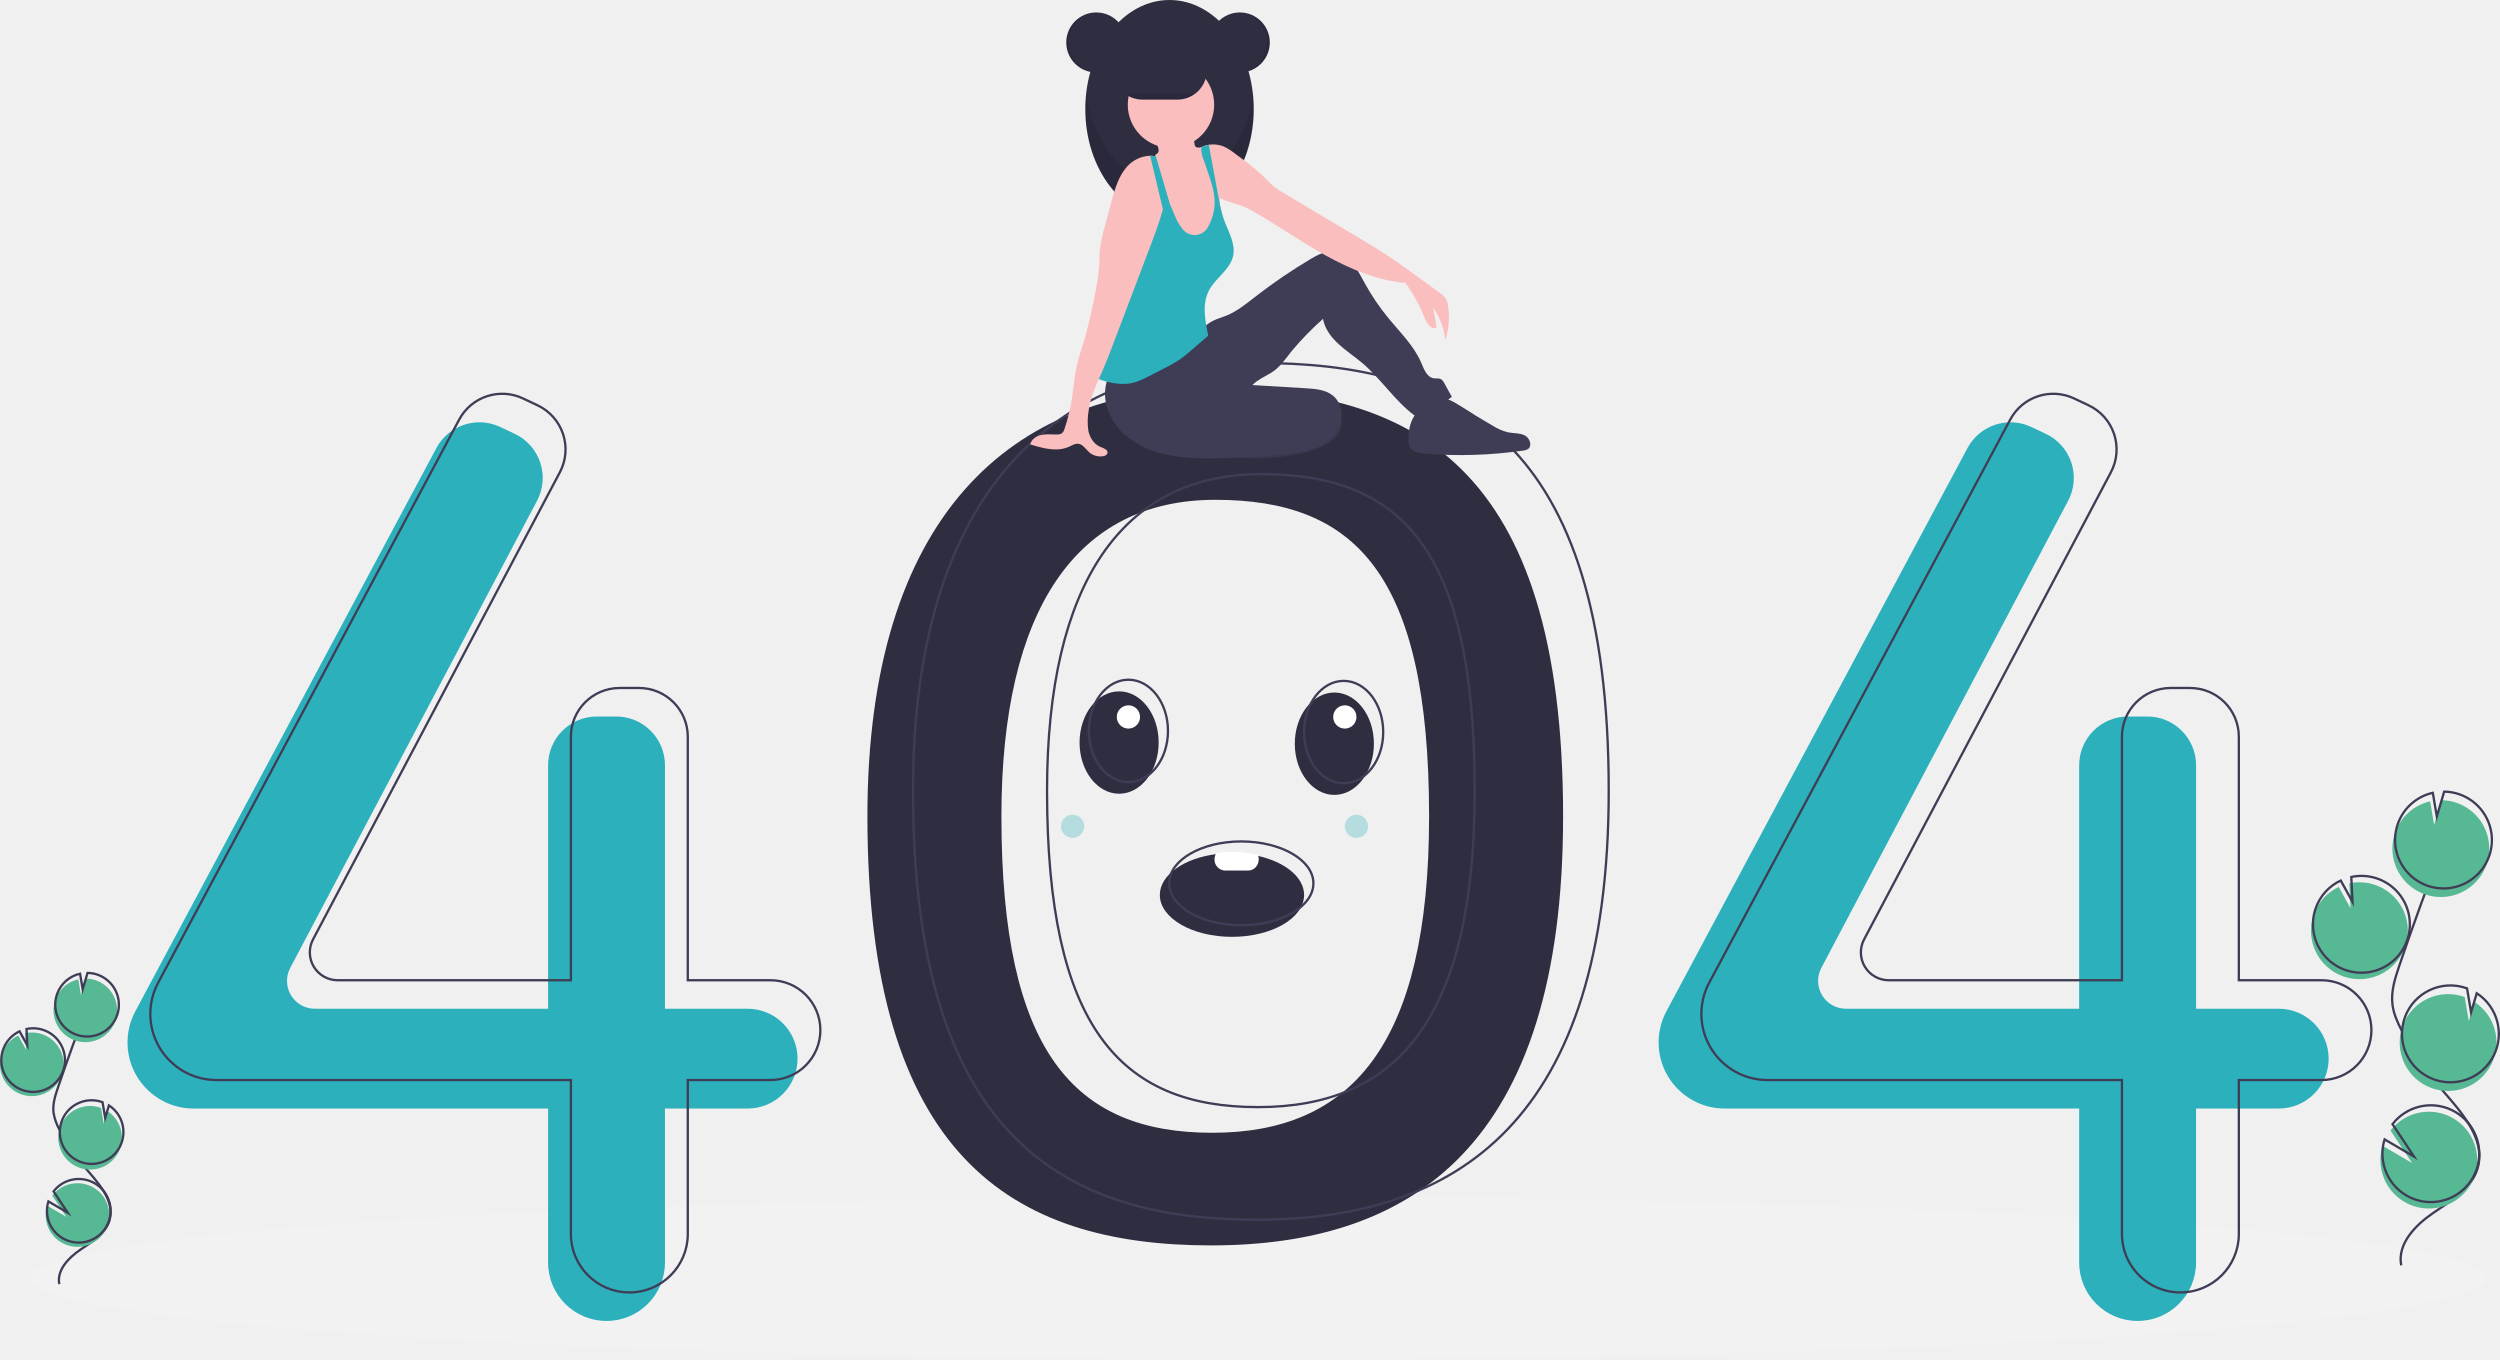
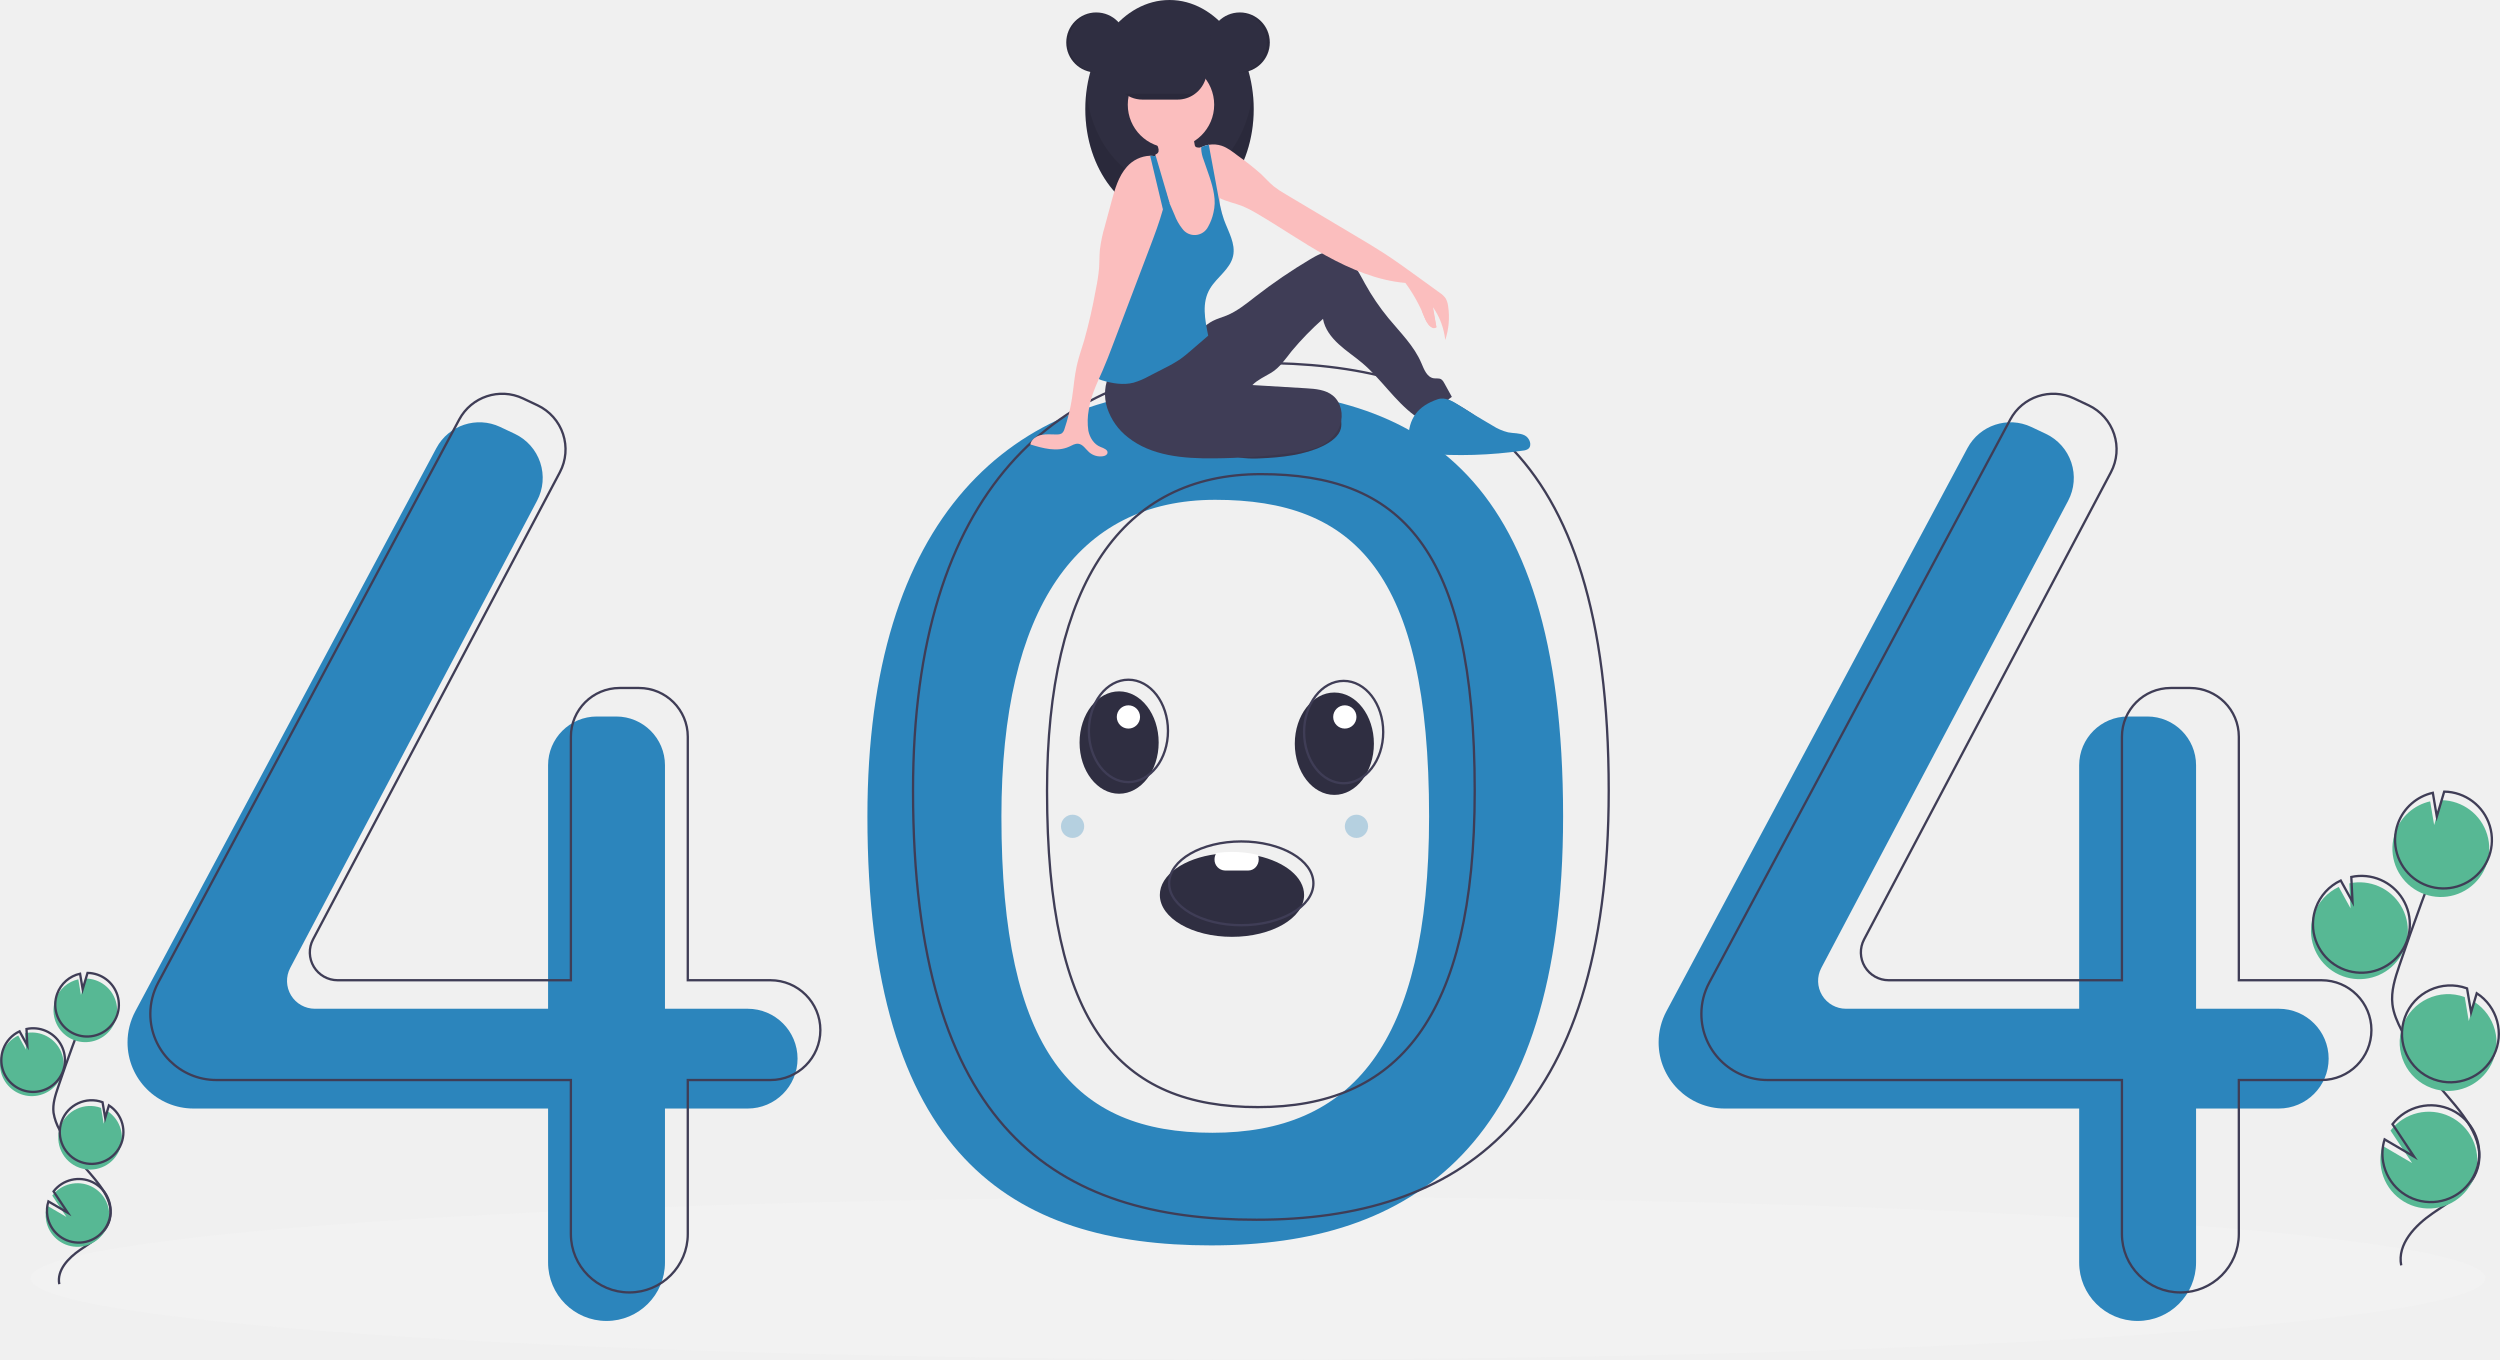
<svg xmlns="http://www.w3.org/2000/svg" id="currentIllo" data-name="Layer 1" width="1074.392" height="584.231" viewBox="0 0 1074.392 584.231" class="injected-svg DownloadModal__ImageFile-sc-p17csy-5 iIfSkb grid_media">
  <ellipse cx="540.643" cy="549.309" rx="527.5" ry="34.922" fill="#f2f2f2" />
-   <path d="M583.48,324.894c-85.944,0-147.651,55.139-147.651,183.798,0,145.813,61.707,184.411,147.651,184.411s151.327-42.274,151.327-184.411C734.807,356.753,669.424,324.894,583.48,324.894Zm.565,319.808c-59.527,0-90.626-34.923-90.626-135.916,0-89.112,32.372-136.105,91.899-136.105s91.899,30.868,91.899,136.105C677.217,607.234,643.572,644.703,584.045,644.703Z" transform="translate(-63.054 -157.8845)" fill="#2f2e41" />
-   <path d="M384.365,591.401H348.831V486.762A20.956,20.956,0,0,0,327.875,465.806h-8.326a20.956,20.956,0,0,0-20.956,20.956V591.401H198.363a11.963,11.963,0,0,1-10.578-17.552l106.082-200.78A20.956,20.956,0,0,0,284.287,344.33l-6.262-2.957a20.956,20.956,0,0,0-27.429,9.07L121.214,592.475a28.416,28.416,0,0,0-3.356,13.396v0a28.416,28.416,0,0,0,28.416,28.416H298.593v66.167a25.119,25.119,0,0,0,25.119,25.119h0a25.119,25.119,0,0,0,25.119-25.119V634.287h35.534a21.443,21.443,0,0,0,21.443-21.443v0A21.443,21.443,0,0,0,384.365,591.401Z" transform="translate(-63.054 -157.8845)" fill="#2cb1bc" />
-   <path d="M1042.362,591.401h-35.534V486.762A20.956,20.956,0,0,0,985.872,465.806h-8.326a20.956,20.956,0,0,0-20.956,20.956V591.401H856.359a11.963,11.963,0,0,1-10.578-17.552L951.864,373.069A20.956,20.956,0,0,0,942.284,344.33l-6.262-2.957a20.956,20.956,0,0,0-27.429,9.07L779.211,592.475a28.416,28.416,0,0,0-3.356,13.396v0a28.416,28.416,0,0,0,28.416,28.416H956.589v66.167a25.119,25.119,0,0,0,25.119,25.119h0a25.119,25.119,0,0,0,25.119-25.119V634.287h35.534a21.443,21.443,0,0,0,21.443-21.443v0A21.443,21.443,0,0,0,1042.362,591.401Z" transform="translate(-63.054 -157.8845)" fill="#2cb1bc" />
+   <path d="M583.48,324.894c-85.944,0-147.651,55.139-147.651,183.798,0,145.813,61.707,184.411,147.651,184.411s151.327-42.274,151.327-184.411C734.807,356.753,669.424,324.894,583.48,324.894Zm.565,319.808c-59.527,0-90.626-34.923-90.626-135.916,0-89.112,32.372-136.105,91.899-136.105s91.899,30.868,91.899,136.105C677.217,607.234,643.572,644.703,584.045,644.703Z" transform="translate(-63.054 -157.8845)" fill="#2c85bc" />
+   <path d="M384.365,591.401H348.831V486.762A20.956,20.956,0,0,0,327.875,465.806h-8.326a20.956,20.956,0,0,0-20.956,20.956V591.401H198.363a11.963,11.963,0,0,1-10.578-17.552l106.082-200.78A20.956,20.956,0,0,0,284.287,344.33l-6.262-2.957a20.956,20.956,0,0,0-27.429,9.07L121.214,592.475a28.416,28.416,0,0,0-3.356,13.396v0a28.416,28.416,0,0,0,28.416,28.416H298.593v66.167a25.119,25.119,0,0,0,25.119,25.119h0a25.119,25.119,0,0,0,25.119-25.119V634.287h35.534a21.443,21.443,0,0,0,21.443-21.443v0A21.443,21.443,0,0,0,384.365,591.401Z" transform="translate(-63.054 -157.8845)" fill="#2c85bc" />
+   <path d="M1042.362,591.401h-35.534V486.762A20.956,20.956,0,0,0,985.872,465.806h-8.326a20.956,20.956,0,0,0-20.956,20.956V591.401H856.359a11.963,11.963,0,0,1-10.578-17.552L951.864,373.069A20.956,20.956,0,0,0,942.284,344.33l-6.262-2.957a20.956,20.956,0,0,0-27.429,9.07L779.211,592.475a28.416,28.416,0,0,0-3.356,13.396v0a28.416,28.416,0,0,0,28.416,28.416H956.589v66.167a25.119,25.119,0,0,0,25.119,25.119h0a25.119,25.119,0,0,0,25.119-25.119V634.287h35.534a21.443,21.443,0,0,0,21.443-21.443v0A21.443,21.443,0,0,0,1042.362,591.401Z" transform="translate(-63.054 -157.8845)" fill="#2c85bc" />
  <path d="M394.168,579.148H358.634V474.509a20.956,20.956,0,0,0-20.956-20.956h-8.326a20.956,20.956,0,0,0-20.956,20.956V579.148H208.165a11.963,11.963,0,0,1-10.578-17.552L303.67,360.816a20.956,20.956,0,0,0-9.58-28.739l-6.262-2.957a20.956,20.956,0,0,0-27.429,9.07L131.017,580.222a28.416,28.416,0,0,0-3.356,13.396v0a28.416,28.416,0,0,0,28.416,28.416H308.395v66.167a25.119,25.119,0,0,0,25.119,25.119h0a25.119,25.119,0,0,0,25.119-25.119V622.034h35.534a21.443,21.443,0,0,0,21.443-21.443v0A21.443,21.443,0,0,0,394.168,579.148Z" transform="translate(-63.054 -157.8845)" fill="none" stroke="#3f3d56" stroke-miterlimit="10" />
  <path d="M1060.742,579.148h-35.534V474.509a20.956,20.956,0,0,0-20.956-20.956H995.925a20.956,20.956,0,0,0-20.956,20.956V579.148H874.739a11.963,11.963,0,0,1-10.578-17.552L970.244,360.816a20.956,20.956,0,0,0-9.58-28.739l-6.262-2.957a20.956,20.956,0,0,0-27.429,9.07L797.59,580.222a28.416,28.416,0,0,0-3.356,13.396v0a28.416,28.416,0,0,0,28.416,28.416H974.969v66.167a25.119,25.119,0,0,0,25.119,25.119h0a25.119,25.119,0,0,0,25.119-25.119V622.034h35.534a21.443,21.443,0,0,0,21.443-21.443v0A21.443,21.443,0,0,0,1060.742,579.148Z" transform="translate(-63.054 -157.8845)" fill="none" stroke="#3f3d56" stroke-miterlimit="10" />
  <path d="M603.085,313.866c-85.944,0-147.651,55.139-147.651,183.798,0,145.813,61.707,184.411,147.651,184.411s151.327-42.274,151.327-184.411C754.412,345.725,689.029,313.866,603.085,313.866Zm.565,319.808c-59.527,0-90.626-34.923-90.626-135.916,0-89.112,32.372-136.105,91.899-136.105s91.899,30.868,91.899,136.105C696.822,596.206,663.177,633.675,603.65,633.675Z" transform="translate(-63.054 -157.8845)" fill="none" stroke="#3f3d56" stroke-miterlimit="10" />
  <circle cx="471.141" cy="18.25" r="12.901" fill="#2f2e41" />
  <ellipse cx="502.607" cy="46.885" rx="36.186" ry="46.885" fill="#2f2e41" />
  <path d="M565.661,237.494c-18.128,0-33.141-17.271-35.776-39.805a60.976,60.976,0,0,0-.41,7.08c0,25.894,16.201,46.885,36.186,46.885s36.186-20.991,36.186-46.885a60.976,60.976,0,0,0-.41-7.08C598.803,220.224,583.789,237.494,565.661,237.494Z" transform="translate(-63.054 -157.8845)" opacity="0.1" />
  <path d="M639.296,342.073c-.777,3.193-4.128,5.751-7.839,7.538-7.802,3.757-17.425,4.878-26.76,5.254a45.176,45.176,0,0,1-7.144-.132,20.537,20.537,0,0,1-12.251-5.631,1.681,1.681,0,0,1,.044-2.844c4.969-5.459,13.262-8.806,21.616-11.216,6.334-1.827,17.381-6.561,24.29-5.922C637.944,329.739,640.277,338.041,639.296,342.073Z" transform="translate(-63.054 -157.8845)" fill="#3f3d56" />
  <path d="M639.296,342.073c-.777,3.193-4.128,5.751-7.839,7.538-7.802,3.757-17.425,4.878-26.76,5.254a45.176,45.176,0,0,1-7.144-.132,20.537,20.537,0,0,1-12.251-5.631,1.681,1.681,0,0,1,.044-2.844c4.969-5.459,13.262-8.806,21.616-11.216,6.334-1.827,17.381-6.561,24.29-5.922C637.944,329.739,640.277,338.041,639.296,342.073Z" transform="translate(-63.054 -157.8845)" opacity="0.1" />
  <path d="M540.098,318.206a19.77,19.77,0,0,0-1.199,15.075,26.339,26.339,0,0,0,8.829,12.497c10.095,8.092,23.988,9.205,36.925,9.093a284.649,284.649,0,0,0,33.905-2.324,40.538,40.538,0,0,0,11.001-2.554c4.222-1.827,7.933-5.178,9.436-9.526s.436-9.672-3.134-12.574c-3.137-2.55-7.463-2.9-11.498-3.143l-23.088-1.387c2.281-2.308,5.318-3.614,8.096-5.292,3.685-2.226,6.134-5.965,8.813-9.335a129.001,129.001,0,0,1,13.439-13.817c.751,4.31,3.478,7.85,6.687,10.824s6.908,5.368,10.244,8.2c8.079,6.858,13.896,16.167,22.392,22.5a43.829,43.829,0,0,0,16.049-8.012l-3.302-5.981a3.94,3.94,0,0,0-1.245-1.553c-.935-.575-2.14-.279-3.225-.441-2.901-.435-4.168-3.784-5.306-6.487-3.125-7.422-9.108-13.18-14.218-19.404a98.009,98.009,0,0,1-9.996-14.723c-1.717-3.102-3.288-6.331-5.617-9.003s-5.594-4.773-9.139-4.781c-3.132-.007-6.021,1.584-8.714,3.183a230.477,230.477,0,0,0-23.63,16.099c-3.944,3.062-7.863,6.296-12.489,8.174-1.947.79-4,1.331-5.869,2.292-3.273,1.684-5.757,4.534-8.431,7.064C566.277,311.892,553.219,317.738,540.098,318.206Z" transform="translate(-63.054 -157.8845)" fill="#3f3d56" />
  <path d="M588.374,253.983a23.774,23.774,0,0,1-1.734,8.033,10.045,10.045,0,0,1-5.768,5.573,12.375,12.375,0,0,1-5.623.182,10.882,10.882,0,0,1-4.582-1.561c-2.165-1.488-3.244-4.144-3.637-6.743-.393-2.596-.217-5.249-.469-7.863a42.944,42.944,0,0,0-1.202-6.255c-.17-.683-.343-1.362-.513-2.042-.167-.68-.33-1.359-.481-2.039-.138-.639-.267-1.281-.378-1.926-.091-.544-.173-1.092-.233-1.643a18.423,18.423,0,0,0-.809-4.811,14.607,14.607,0,0,0-1.687-2.854c-.286-.409-.563-.818-.818-1.243a5.89,5.89,0,0,1-.972-3.748,3.286,3.286,0,0,1,.148-.601c.025-.076.053-.151.085-.223A1.802,1.802,0,0,0,560.932,223.07a3.433,3.433,0,0,0-.148-1.778,11.318,11.318,0,0,0-.96-2.288c-.264-.478-1.161-1.34-1.167-1.888-.013-1.101,2.14-1.989,3.011-2.423a16.796,16.796,0,0,1,8.597-1.743c1.904.129,3.968.714,5.019,2.31.944,1.438.818,3.301,1.221,4.972a1.471,1.471,0,0,0,.299.664,1.341,1.341,0,0,0,.739.34,4.549,4.549,0,0,0,1.416.057h.003a2.931,2.931,0,0,0,.371-.054,4.957,4.957,0,0,0,2.033-.878q.585-.156,1.18-.255a.251.251,0,0,0,.047-.009c1.576,4.975,1.781,10.308,3.071,15.374.639,2.52,1.554,5.009,1.683,7.602.009.113.013.23.016.346.019.834-.047,1.674-.013,2.505a6.981,6.981,0,0,0,.126,1.114,15.611,15.611,0,0,0,.525,1.743l.009.028c.06.183.116.368.164.554.035.135.066.267.091.403l.003.009A14.938,14.938,0,0,1,588.374,253.983Z" transform="translate(-63.054 -157.8845)" fill="#fbbebe" />
  <circle cx="503.237" cy="44.997" r="18.565" fill="#fbbebe" />
  <path d="M684.157,304.033a30.445,30.445,0,0,0-5.236-14.103q.722,4.295,1.447,8.587a3.214,3.214,0,0,1-3.367-1.035,10.337,10.337,0,0,1-1.765-3.276,67.466,67.466,0,0,0-8.21-14.736c-11.819-.985-23.502-5.884-33.896-11.595-10.396-5.708-20.126-12.552-30.384-18.502a43.573,43.573,0,0,0-5.544-2.832c-3.21-1.287-6.812-1.954-9.855-3.468-.204-.101-.409-.208-.61-.318a12.578,12.578,0,0,1-1.945-1.306,10.344,10.344,0,0,1-.931-.856,20.351,20.351,0,0,1-3.559-5.953c-1.633-3.612-2.215-7.97-3.845-11.583a11.203,11.203,0,0,1,2.502-1.765h.003c.132-.069.264-.135.4-.198a11.94,11.94,0,0,1,2.004-.733q.585-.156,1.18-.255a.251.251,0,0,0,.047-.009,11.566,11.566,0,0,1,5.491.434c2.587.875,4.767,2.621,6.941,4.273a114.02,114.02,0,0,1,10.148,8.049c1.794,1.718,3.43,3.606,5.359,5.167a42.144,42.144,0,0,0,5.057,3.351q15.656,9.327,31.315,18.65c3.534,2.105,7.07,4.21,10.526,6.438,5.249,3.386,10.308,7.055,15.365,10.721q4.47,3.238,8.936,6.479a9.728,9.728,0,0,1,2.533,2.341,8.472,8.472,0,0,1,1.123,3.433A31.387,31.387,0,0,1,684.157,304.033Z" transform="translate(-63.054 -157.8845)" fill="#fbbebe" />
-   <path d="M592.977,267.944c-1.252,5.617-6.929,9.012-9.896,13.946-3.688,6.123-2.184,13.241-.799,20.255q-3.795,3.271-7.593,6.542c-1.397,1.199-2.794,2.404-4.298,3.464a57.351,57.351,0,0,1-6.86,3.94q-3.361,1.728-6.721,3.458a32.128,32.128,0,0,1-6.58,2.788c-4.415,1.133-9.103.34-13.471-.972a6.088,6.088,0,0,1-1.473-.601,2.394,2.394,0,0,1-.699-.632,3.911,3.911,0,0,1-.444-2.539c.444-7.351,2.24-14.547,4.031-21.69a85.26,85.26,0,0,1,3.848-12.577,85.077,85.077,0,0,1,5.415-10.151,68.368,68.368,0,0,1,7.929-11.514,18.479,18.479,0,0,0,3.675-4.739c1.117-2.549.686-5.472.913-8.247a17.148,17.148,0,0,1,1.633-6.007v-.003a17.093,17.093,0,0,1,1.743-2.882q.458,1.067.916,2.13.302.699.598,1.394.387.897.768,1.787,1.1,2.558,2.196,5.113a21.59,21.59,0,0,0,3.335,5.944,6.499,6.499,0,0,0,11.123-.853,21.261,21.261,0,0,0,2.272-6.013,19.215,19.215,0,0,0,.252-7.835c-.758-5.009-2.889-10.126-4.437-14.78a14.945,14.945,0,0,1-1.079-4.871,3.351,3.351,0,0,1,.057-.56c.009-.047.019-.098.028-.145a11.94,11.94,0,0,1,2.004-.733q.585-.156,1.18-.255,2.044,11.064,4.094,22.127c.032.173.066.346.098.522.195,1.057.393,2.115.614,3.169.198.957.412,1.91.651,2.857l.009.028c.082.321.167.639.255.957l.003.009c.242.868.513,1.731.818,2.58C590.938,257.475,594.164,262.629,592.977,267.944Z" transform="translate(-63.054 -157.8845)" fill="#2cb1bc" />
-   <path d="M668.321,346.877a6.583,6.583,0,0,0,.61,3.143c1.162,2.124,3.95,2.606,6.362,2.805a188.377,188.377,0,0,0,42.266-1.288,4.886,4.886,0,0,0,2.151-.668c1.99-1.395.763-4.795-1.41-5.884s-4.751-.826-7.135-1.297a22.479,22.479,0,0,1-6.678-2.896q-7.252-4.167-14.293-8.688c-2.795-1.795-6.093-3.71-9.24-2.646C672.43,332.343,668.265,337.681,668.321,346.877Z" transform="translate(-63.054 -157.8845)" fill="#3f3d56" />
+   <path d="M592.977,267.944c-1.252,5.617-6.929,9.012-9.896,13.946-3.688,6.123-2.184,13.241-.799,20.255q-3.795,3.271-7.593,6.542c-1.397,1.199-2.794,2.404-4.298,3.464a57.351,57.351,0,0,1-6.86,3.94q-3.361,1.728-6.721,3.458a32.128,32.128,0,0,1-6.58,2.788c-4.415,1.133-9.103.34-13.471-.972a6.088,6.088,0,0,1-1.473-.601,2.394,2.394,0,0,1-.699-.632,3.911,3.911,0,0,1-.444-2.539c.444-7.351,2.24-14.547,4.031-21.69a85.26,85.26,0,0,1,3.848-12.577,85.077,85.077,0,0,1,5.415-10.151,68.368,68.368,0,0,1,7.929-11.514,18.479,18.479,0,0,0,3.675-4.739c1.117-2.549.686-5.472.913-8.247a17.148,17.148,0,0,1,1.633-6.007v-.003a17.093,17.093,0,0,1,1.743-2.882q.458,1.067.916,2.13.302.699.598,1.394.387.897.768,1.787,1.1,2.558,2.196,5.113a21.59,21.59,0,0,0,3.335,5.944,6.499,6.499,0,0,0,11.123-.853,21.261,21.261,0,0,0,2.272-6.013,19.215,19.215,0,0,0,.252-7.835c-.758-5.009-2.889-10.126-4.437-14.78a14.945,14.945,0,0,1-1.079-4.871,3.351,3.351,0,0,1,.057-.56c.009-.047.019-.098.028-.145a11.94,11.94,0,0,1,2.004-.733q.585-.156,1.18-.255,2.044,11.064,4.094,22.127c.032.173.066.346.098.522.195,1.057.393,2.115.614,3.169.198.957.412,1.91.651,2.857l.009.028c.082.321.167.639.255.957l.003.009c.242.868.513,1.731.818,2.58C590.938,257.475,594.164,262.629,592.977,267.944Z" transform="translate(-63.054 -157.8845)" fill="#2c85bc" />
+   <path d="M668.321,346.877a6.583,6.583,0,0,0,.61,3.143c1.162,2.124,3.95,2.606,6.362,2.805a188.377,188.377,0,0,0,42.266-1.288,4.886,4.886,0,0,0,2.151-.668c1.99-1.395.763-4.795-1.41-5.884s-4.751-.826-7.135-1.297a22.479,22.479,0,0,1-6.678-2.896q-7.252-4.167-14.293-8.688c-2.795-1.795-6.093-3.71-9.24-2.646C672.43,332.343,668.265,337.681,668.321,346.877Z" transform="translate(-63.054 -157.8845)" fill="#2c85bc" />
  <path d="M564.437,240.874v.003c-.022.132-.044.261-.072.39-.035.214-.076.431-.116.645-.39,1.998-.868,3.987-1.419,5.963-1.51,5.459-3.534,10.831-5.541,16.123q-8.081,21.287-16.164,42.577c-1.359,3.575-2.716,7.152-4.261,10.654-.516,1.167-1.048,2.344-1.576,3.534-1.894,4.257-3.713,8.653-4.317,13.184a27.45,27.45,0,0,0-.192,9.04c.604,2.97,2.407,5.872,5.23,6.97,1.378.538,3.351,1.259,2.974,2.69-.204.787-1.098,1.171-1.901,1.303a7.312,7.312,0,0,1-5.966-1.718c-1.507-1.337-2.665-3.417-4.67-3.641-1.388-.151-2.665.68-3.936,1.262-5.186,2.369-11.227.711-16.674-.972.428-2.206,2.643-3.66,4.843-4.1,2.199-.444,4.474-.129,6.718-.189a3.51,3.51,0,0,0,2.042-.525,3.705,3.705,0,0,0,1.101-1.882,78.964,78.964,0,0,0,3.213-13.147c.724-4.666,1.026-9.405,2.058-14.015.802-3.597,2.042-7.08,3.106-10.61a224.682,224.682,0,0,0,5.06-22.077,78.02,78.02,0,0,0,1.425-9.368c.179-2.612.094-5.236.346-7.838a60.888,60.888,0,0,1,2.111-9.997q1.444-5.348,2.885-10.689c1.425-5.271,2.955-10.746,6.567-14.843a13.962,13.962,0,0,1,10.028-4.789,9.882,9.882,0,0,1,2.13.23c.116.028.233.057.349.088a8.634,8.634,0,0,1,2.174.9c1.114-.708,1.68-.459,2.42.632a6.973,6.973,0,0,1,.881,3.795A52.424,52.424,0,0,1,564.437,240.874Z" transform="translate(-63.054 -157.8845)" fill="#fbbebe" />
-   <path d="M565.661,245.046l-.047.047-.255.255-2.53,2.527-1.24-5.208-4.251-17.854a9.882,9.882,0,0,1,2.13.23,3.286,3.286,0,0,1,.148-.601l.201.689,1.441,4.902,2.728,9.308.45,1.532v.003Z" transform="translate(-63.054 -157.8845)" fill="#2cb1bc" />
+   <path d="M565.661,245.046l-.047.047-.255.255-2.53,2.527-1.24-5.208-4.251-17.854a9.882,9.882,0,0,1,2.13.23,3.286,3.286,0,0,1,.148-.601l.201.689,1.441,4.902,2.728,9.308.45,1.532v.003Z" transform="translate(-63.054 -157.8845)" fill="#2c85bc" />
  <path d="M581.715,188.087a12.582,12.582,0,0,1-3.7,8.896,12.314,12.314,0,0,1-1.36,1.176,12.528,12.528,0,0,1-7.536,2.524H554.023a12.59,12.59,0,0,1,0-25.18h15.096A12.629,12.629,0,0,1,581.715,188.087Z" transform="translate(-63.054 -157.8845)" fill="#2f2e41" />
  <circle cx="532.815" cy="18.25" r="12.901" fill="#2f2e41" />
  <path d="M595.554,163.234c-.158,0-.315.006-.472.012a12.898,12.898,0,0,1,0,25.778c.157.006.314.012.472.012a12.901,12.901,0,1,0,0-25.802Z" transform="translate(-63.054 -157.8845)" opacity="0.1" />
  <path d="M534.195,163.234c.158,0,.315.006.472.012a12.898,12.898,0,0,0,0,25.778c-.157.006-.314.012-.472.012a12.901,12.901,0,0,1,0-25.802Z" transform="translate(-63.054 -157.8845)" opacity="0.1" />
  <path d="M576.655,198.159a12.528,12.528,0,0,1-7.536,2.524H554.023a12.528,12.528,0,0,1-7.536-2.524Z" transform="translate(-63.054 -157.8845)" opacity="0.1" />
  <path d="M674.14,291.64s3.252,9.372,6.229,6.876L677.996,286.267Z" transform="translate(-63.054 -157.8845)" fill="#fbbebe" />
  <path d="M1069.918,577.434a20.813,20.813,0,1,0,2.772-39.915l.521,10.712-5.068-9.18a20.734,20.734,0,0,0-10.684,11.723,20.408,20.408,0,0,0-1.197,5.63A20.809,20.809,0,0,0,1069.918,577.434Z" transform="translate(-63.054 -157.8845)" fill="#57b894" />
  <path d="M1094.995,701.678c-1.789-9.11,5.963-17.187,13.621-22.437s16.605-10.408,19.218-19.317c3.755-12.804-7.43-24.53-16.136-34.642a125.3,125.3,0,0,1-16.524-24.557c-1.811-3.533-3.476-7.225-3.952-11.166-.686-5.675,1.137-11.323,2.974-16.737q9.179-27.052,19.628-53.65" transform="translate(-63.054 -157.8845)" fill="none" stroke="#3f3d56" stroke-miterlimit="10" />
  <path d="M1070.775,574.676a20.813,20.813,0,1,0,2.772-39.915l.521,10.712-5.068-9.18a20.734,20.734,0,0,0-10.684,11.723,20.408,20.408,0,0,0-1.197,5.63A20.809,20.809,0,0,0,1070.775,574.676Z" transform="translate(-63.054 -157.8845)" fill="none" stroke="#3f3d56" stroke-miterlimit="10" />
  <path d="M1092.451,515.473a20.788,20.788,0,0,1,14.98-13.198l1.714,10.184,3.177-10.696a20.81,20.81,0,1,1-19.871,13.71Z" transform="translate(-63.054 -157.8845)" fill="#57b894" />
  <path d="M1093.594,511.795a20.788,20.788,0,0,1,14.98-13.198l1.714,10.184,3.177-10.696a20.81,20.81,0,1,1-19.871,13.71Z" transform="translate(-63.054 -157.8845)" fill="none" stroke="#3f3d56" stroke-miterlimit="10" />
  <path d="M1108.045,625.489a20.81,20.81,0,0,0,18.419-37.023l-2.441,8.219-1.731-10.304a.362.362,0,0,0-.053-.02,20.811,20.811,0,1,0-14.194,39.127Z" transform="translate(-63.054 -157.8845)" fill="#57b894" />
  <path d="M1109.035,621.764a20.81,20.81,0,0,0,18.419-37.023l-2.441,8.219-1.731-10.304a.362.362,0,0,0-.053-.02,20.811,20.811,0,1,0-14.194,39.127Z" transform="translate(-63.054 -157.8845)" fill="none" stroke="#3f3d56" stroke-miterlimit="10" />
  <path d="M1086.378,660.051a20.801,20.801,0,1,0,4.011-16.297l9.273,13.957-12.67-7.408A20.616,20.616,0,0,0,1086.378,660.051Z" transform="translate(-63.054 -157.8845)" fill="#57b894" />
  <path d="M1087.235,657.294a20.801,20.801,0,1,0,4.011-16.297l9.273,13.957-12.67-7.408A20.616,20.616,0,0,0,1087.235,657.294Z" transform="translate(-63.054 -157.8845)" fill="none" stroke="#3f3d56" stroke-miterlimit="10" />
  <path d="M72.061,628.133a13.674,13.674,0,1,0,1.821-26.225l.342,7.038-3.33-6.032a13.623,13.623,0,0,0-7.019,7.702,13.409,13.409,0,0,0-.787,3.699A13.672,13.672,0,0,0,72.061,628.133Z" transform="translate(-63.054 -157.8845)" fill="#57b894" />
  <path d="M88.538,709.763c-1.175-5.986,3.918-11.292,8.949-14.741s10.91-6.838,12.626-12.692c2.467-8.412-4.882-16.117-10.601-22.76A82.324,82.324,0,0,1,88.656,643.436a22.21,22.21,0,0,1-2.597-7.336c-.451-3.729.747-7.439,1.954-10.996q6.031-17.773,12.896-35.249" transform="translate(-63.054 -157.8845)" fill="none" stroke="#3f3d56" stroke-miterlimit="10" />
  <path d="M72.625,626.321a13.674,13.674,0,1,0,1.821-26.225l.342,7.038L71.458,601.103a13.623,13.623,0,0,0-7.019,7.702,13.409,13.409,0,0,0-.787,3.699A13.672,13.672,0,0,0,72.625,626.321Z" transform="translate(-63.054 -157.8845)" fill="none" stroke="#3f3d56" stroke-miterlimit="10" />
  <path d="M86.866,587.423a13.658,13.658,0,0,1,9.842-8.671l1.126,6.691,2.087-7.027a13.673,13.673,0,1,1-13.055,9.007Z" transform="translate(-63.054 -157.8845)" fill="#57b894" />
  <path d="M87.617,585.007a13.658,13.658,0,0,1,9.842-8.671l1.126,6.691L100.673,576a13.673,13.673,0,1,1-13.055,9.007Z" transform="translate(-63.054 -157.8845)" fill="none" stroke="#3f3d56" stroke-miterlimit="10" />
  <path d="M97.112,659.706a13.673,13.673,0,0,0,12.102-24.325l-1.604,5.4-1.137-6.77a.238.238,0,0,0-.035-.013,13.673,13.673,0,1,0-9.326,25.707Z" transform="translate(-63.054 -157.8845)" fill="#57b894" />
  <path d="M97.762,657.259a13.673,13.673,0,0,0,12.102-24.325l-1.604,5.4-1.137-6.77a.238.238,0,0,0-.035-.013,13.673,13.673,0,1,0-9.326,25.707Z" transform="translate(-63.054 -157.8845)" fill="none" stroke="#3f3d56" stroke-miterlimit="10" />
  <path d="M82.876,682.414a13.667,13.667,0,1,0,2.635-10.708l6.092,9.17-8.324-4.867A13.545,13.545,0,0,0,82.876,682.414Z" transform="translate(-63.054 -157.8845)" fill="#57b894" />
  <path d="M83.439,680.602a13.667,13.667,0,1,0,2.635-10.708l6.092,9.17-8.324-4.867A13.545,13.545,0,0,0,83.439,680.602Z" transform="translate(-63.054 -157.8845)" fill="none" stroke="#3f3d56" stroke-miterlimit="10" />
  <ellipse cx="480.946" cy="319.115" rx="17" ry="22" fill="#2f2e41" />
  <ellipse cx="573.446" cy="319.615" rx="17" ry="22" fill="#2f2e41" />
  <path d="M623.5,542.5c0,9.94-13.88,18-31,18s-31-8.06-31-18c0-8.61,10.41-15.81,24.32-17.57a50.104,50.104,0,0,1,6.68-.43,50.699,50.699,0,0,1,11.13,1.2C615.25,528.29,623.5,534.84,623.5,542.5Z" transform="translate(-63.054 -157.8845)" fill="#2f2e41" />
  <ellipse cx="484.946" cy="314.115" rx="17" ry="22" fill="none" stroke="#3f3d56" stroke-miterlimit="10" />
  <ellipse cx="577.446" cy="314.615" rx="17" ry="22" fill="none" stroke="#3f3d56" stroke-miterlimit="10" />
  <ellipse cx="533.446" cy="379.615" rx="31" ry="18" fill="none" stroke="#3f3d56" stroke-miterlimit="10" />
  <path d="M604,527.2a4.937,4.937,0,0,1-1.32,3.392A4.339,4.339,0,0,1,599.5,532h-10a4.664,4.664,0,0,1-4.5-4.8,4.905,4.905,0,0,1,.82-2.741A47.02,47.02,0,0,1,592.5,524a47.665,47.665,0,0,1,11.13,1.28A5.067,5.067,0,0,1,604,527.2Z" transform="translate(-63.054 -157.8845)" fill="#fff" />
  <circle cx="484.946" cy="308.115" r="5" fill="#fff" />
  <circle cx="577.946" cy="308.115" r="5" fill="#fff" />
-   <circle cx="582.946" cy="355.115" r="5" fill="#2cb1bc" opacity="0.3" />
-   <circle cx="460.946" cy="355.115" r="5" fill="#2cb1bc" opacity="0.3" />
+   <circle cx="582.946" cy="355.115" r="5" fill="#2c85bc" opacity="0.3" />
+   <circle cx="460.946" cy="355.115" r="5" fill="#2c85bc" opacity="0.3" />
</svg>
